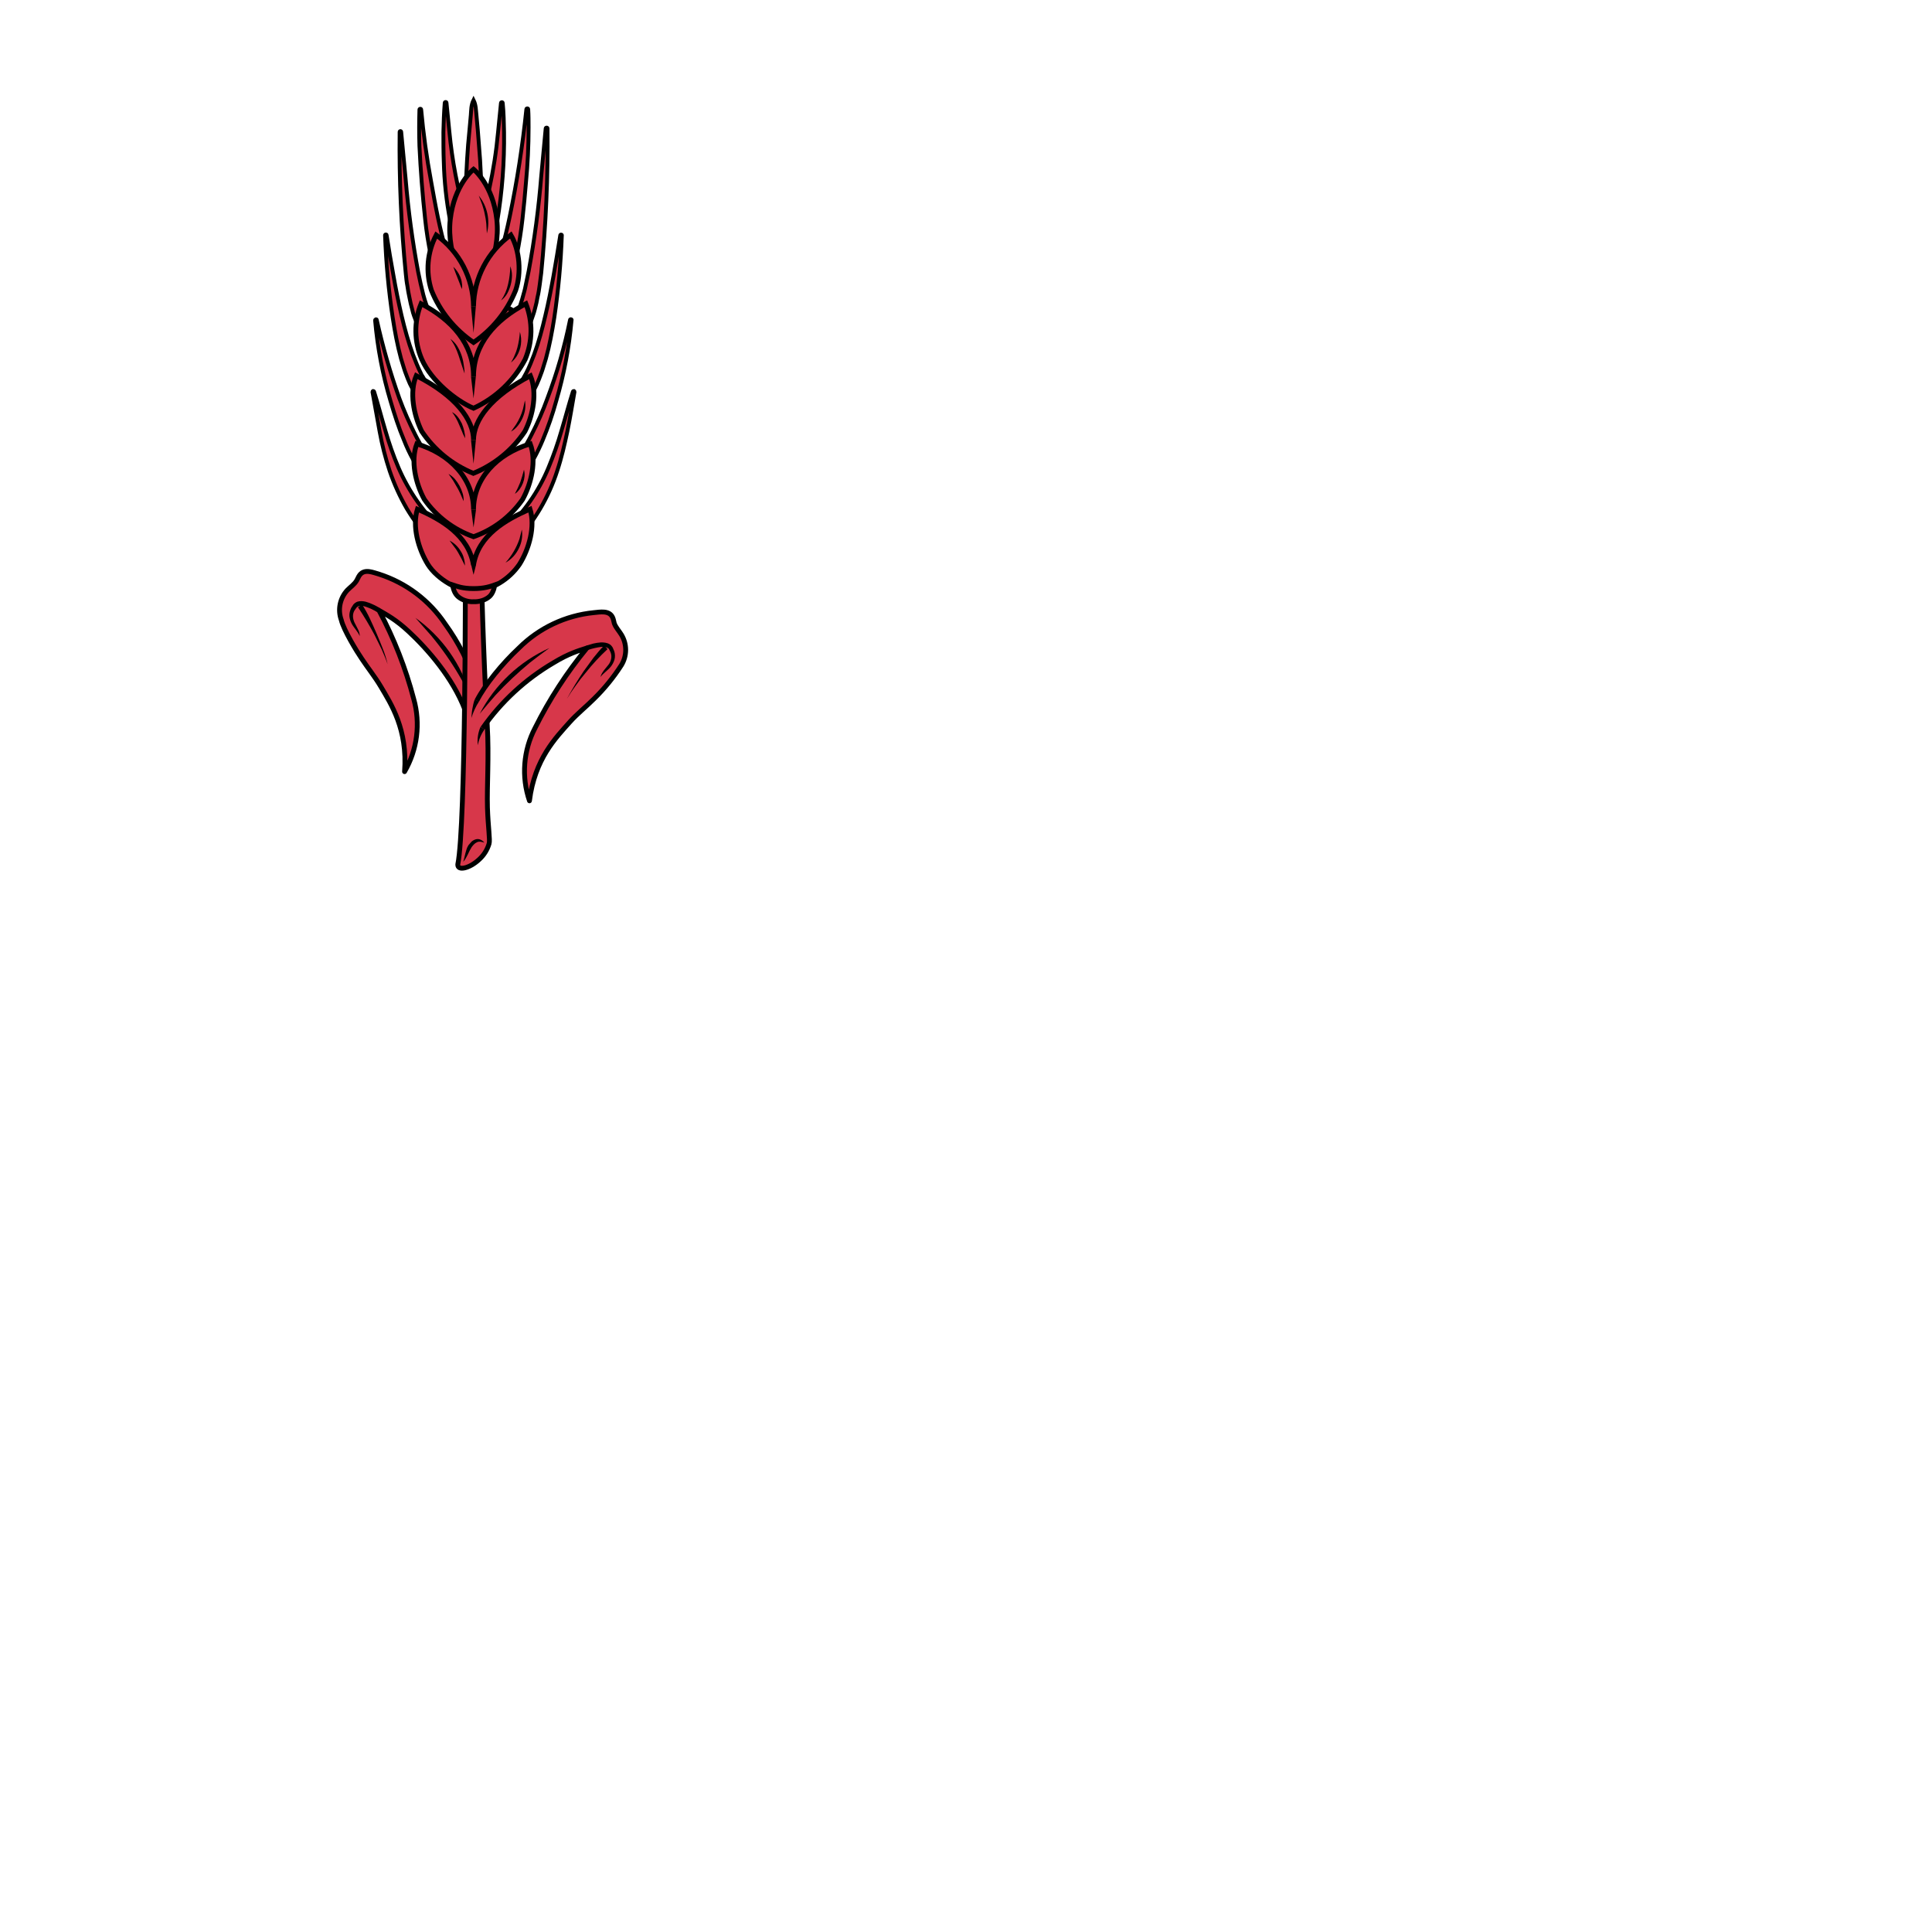
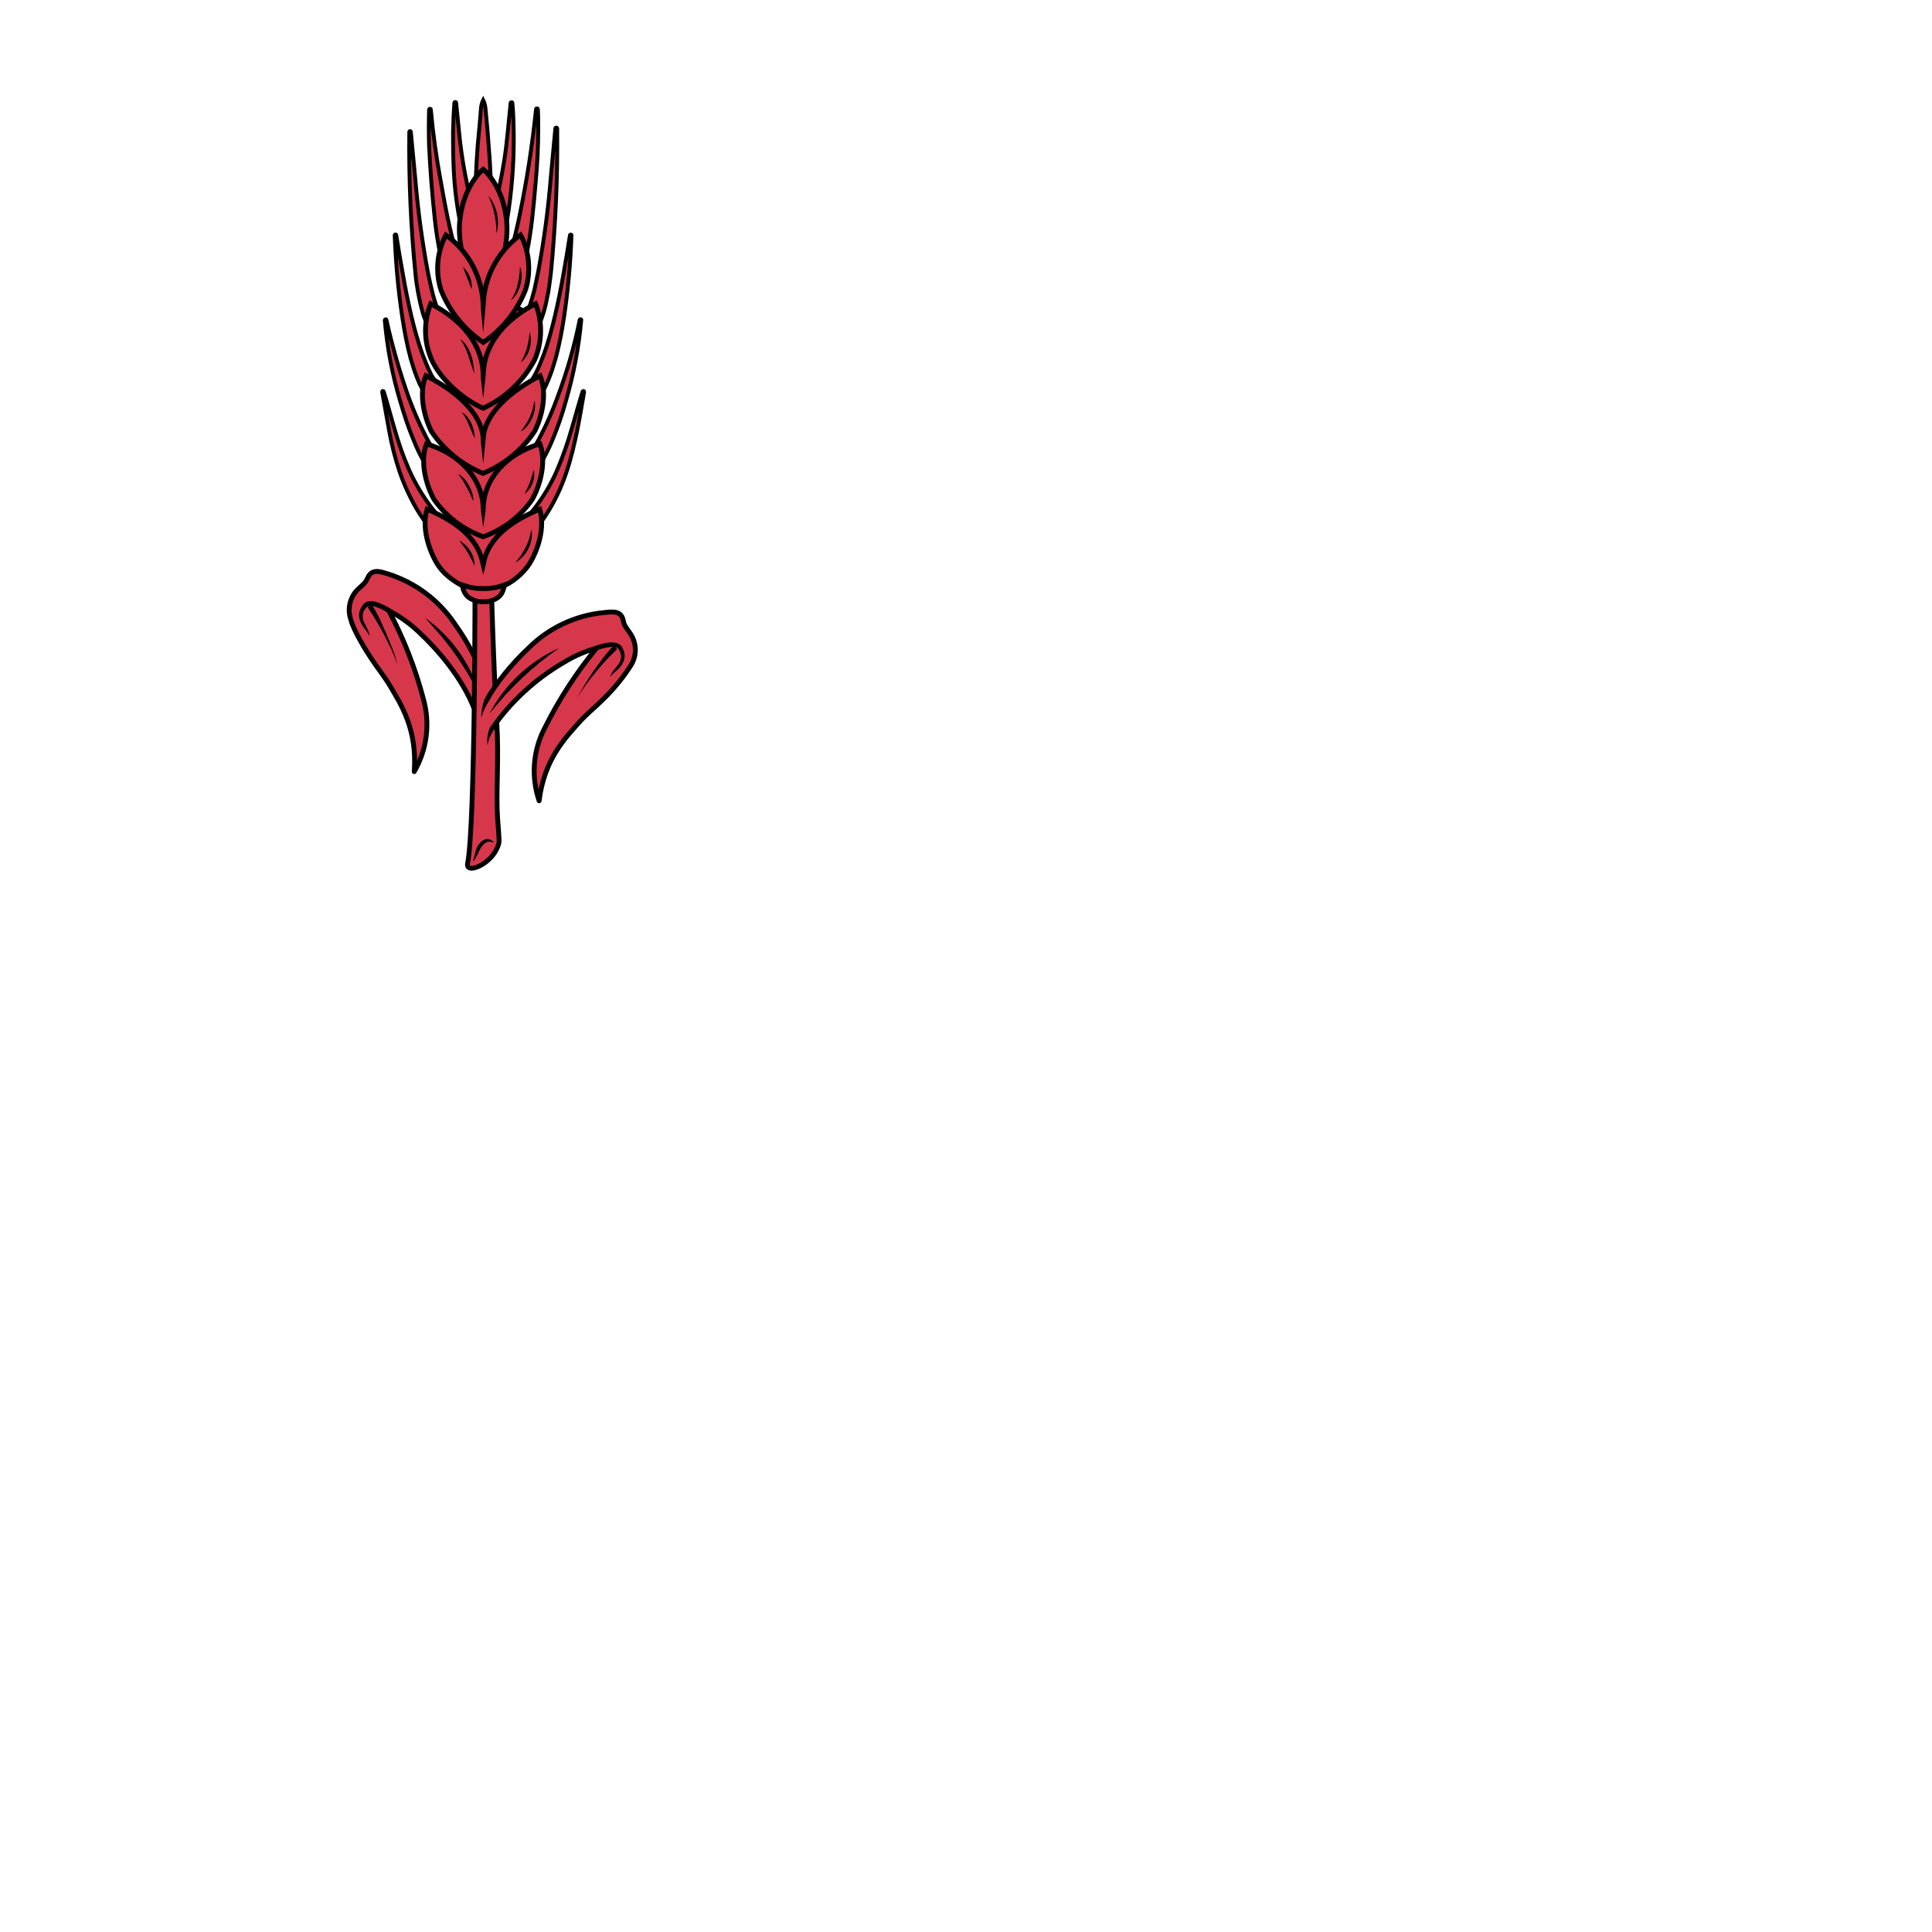
<svg xmlns="http://www.w3.org/2000/svg" fill="#d7374a" stroke="#000" viewBox="50 50 200 200">
  <g id="wheatStalk" stroke-width=".5">
    <g>
-       <path class="secondary" stroke-linejoin="round" d="M99.26 120.8a22.77 22.77 0 0 0-3.18-6.21 13.02 13.02 0 0 0-6.83-5.15c-.64-.18-1.5-.58-2.01.08-.14.18-.2.38-.32.58-.24.4-.65.67-.97 1a3.02 3.02 0 0 0-.62 3.08c.24 1.03 1.6 3.26 2.11 4 .64.97 1.37 1.87 1.97 2.88 1.08 1.83 2.8 4.44 2.47 8.82a9.72 9.72 0 0 0 .95-7.52 41.83 41.83 0 0 0-3.6-9.18c.78.46 1.75.96 3.07 2.19 1.93 1.79 4.55 4.76 5.83 8.1" />
+       <path class="secondary" stroke-linejoin="round" d="M100.26 120.8a22.77 22.77 0 0 0-3.18-6.21 13.02 13.02 0 0 0-6.83-5.15c-.64-.18-1.5-.58-2.01.08-.14.18-.2.38-.32.58-.24.4-.65.67-.97 1a3.02 3.02 0 0 0-.62 3.08c.24 1.03 1.6 3.26 2.11 4 .64.97 1.37 1.87 1.97 2.88 1.08 1.83 2.8 4.44 2.47 8.82a9.72 9.72 0 0 0 .95-7.52 41.83 41.83 0 0 0-3.6-9.18c.78.46 1.75.96 3.07 2.19 1.93 1.79 4.55 4.76 5.83 8.1" />
      <g stroke="none" fill="#000">
-         <path d="M89.07 113.38a5.87 5.87 0 0 0-1.3-.6 1.35 1.35 0 0 0-.63-.04.52.52 0 0 0-.22.14l-.2.28c-.12.18-.18.4-.18.62s.06.46.16.67l.34.66c.12.22.2.48.2.74-.2-.48-.56-.8-.83-1.28a2.1 2.1 0 0 1-.24-.79c-.02-.28.06-.58.18-.84l.23-.36c.1-.12.24-.22.4-.29.32-.1.62-.06.88 0 .26.07.52.17.77.29.24.1.46.24.68.36l-.24.44z" />
-         <path d="M87.48 112.58a12.06 12.06 0 0 1 .82 1.48 51.66 51.66 0 0 1 1.33 3.1 11.46 11.46 0 0 1 .5 1.6c-.18-.52-.4-1.04-.62-1.54l-.74-1.5a34.21 34.21 0 0 0-1.71-2.86l.42-.28zm5.5 1.36a14.95 14.95 0 0 1 5.74 8.14c-.4-.74-.79-1.48-1.21-2.19a30.84 30.84 0 0 0-2.85-4.06l-1.67-1.89z" />
+         <path d="M90.07 113.38a5.87 5.87 0 0 0-1.3-.6 1.35 1.35 0 0 0-.63-.04.52.52 0 0 0-.22.14l-.2.28c-.12.18-.18.4-.18.62s.06.46.16.67l.34.66c.12.22.2.48.2.74-.2-.48-.56-.8-.83-1.28a2.1 2.1 0 0 1-.24-.79c-.02-.28.06-.58.18-.84l.23-.36c.1-.12.24-.22.4-.29.32-.1.62-.06.88 0 .26.07.52.17.77.29.24.1.46.24.68.36l-.24.44z" />
+         <path d="M88.48 112.58a12.06 12.06 0 0 1 .82 1.48 51.66 51.66 0 0 1 1.33 3.1 11.46 11.46 0 0 1 .5 1.6c-.18-.52-.4-1.04-.62-1.54l-.74-1.5a34.21 34.21 0 0 0-1.71-2.86l.42-.28zm5.5 1.36a14.95 14.95 0 0 1 5.74 8.14c-.4-.74-.79-1.48-1.21-2.19a30.84 30.84 0 0 0-2.85-4.06l-1.67-1.89z" />
      </g>
    </g>
-     <path class="secondary" d="M99.82 109.04s.18 8.02.62 16.04c.19 3.21-.04 6.25.02 8.5.06 2 .29 3.38.17 3.76a3.57 3.57 0 0 1-1.07 1.67c-.96.88-2.2 1.18-2.17.48.84-4.14.78-30.43.78-30.43" />
-     <path d="M96.77 80.84c1.85.56 3.88.32 5.7 1 .4.16.85.39.99.8.08.23.08.47.06.7-.06.77-.16 1.54-.34 2.3-1.57 6.74-1.59 13.55-1.2 20.46.01.29.03.59-.07.87-.08.28-.26.5-.44.72-.54.7-1.19 1.45-2.07 1.61a3.42 3.42 0 0 1-1.35-.12c-.66-.14-1.34-.3-1.8-.8a2.65 2.65 0 0 1-.55-1.37c-.26-1.91.32-3.82.56-5.71.22-1.7.18-3.44.16-5.17-.04-4.24.12-8.48.29-12.72" />
+     <path class="secondary" d="M100.82 109.04s.18 8.02.62 16.04c.19 3.21-.04 6.25.02 8.5.06 2 .29 3.38.17 3.76a3.57 3.57 0 0 1-1.07 1.67c-.96.88-2.2 1.18-2.17.48.84-4.14.78-30.43.78-30.43" />
+     <path d="M97.77 80.84c1.85.56 3.88.32 5.7 1 .4.16.85.39.99.8.08.23.08.47.06.7-.06.77-.16 1.54-.34 2.3-1.57 6.74-1.59 13.55-1.2 20.46.01.29.03.59-.07.87-.08.28-.26.5-.44.72-.54.7-1.19 1.45-2.07 1.61a3.42 3.42 0 0 1-1.35-.12c-.66-.14-1.34-.3-1.8-.8a2.65 2.65 0 0 1-.55-1.37c-.26-1.91.32-3.82.56-5.71.22-1.7.18-3.44.16-5.17-.04-4.24.12-8.48.29-12.72" />
    <g stroke-width=".4">
-       <path d="M99.02 60.36c.26.52.24 1.04.3 1.54l.14 1.55.24 3.12.16 3.11c.04 1.05.04 2.07-.04 3.12a.8.8 0 0 1-.86.72.8.8 0 0 1-.73-.72c-.1-1.05-.08-2.07-.04-3.12l.16-3.11c.06-1.05.14-2.07.25-3.12l.14-1.55c.04-.5.02-1.02.28-1.54zM93.1 83.33c-.16-.42-.34-.86-.42-1.27l-.16-.62-.13-.62c-.1-.42-.16-.83-.22-1.23-.08-.4-.12-.82-.16-1.22a133.3 133.3 0 0 1-.64-14.72c0-.04.04-.08.08-.08s.08.04.08.08l.46 4.87a95.56 95.56 0 0 0 1.3 9.65l.25 1.18.28 1.17.16.56.18.54c.1.38.28.69.43 1.03l.04.1a.82.82 0 1 1-1.53.64v-.06zm.22 7.92-.32-.5-.3-.5-.27-.53-.22-.52c-.12-.34-.28-.7-.38-1.05l-.32-1.04c-.38-1.4-.64-2.81-.86-4.24a75.86 75.86 0 0 1-.79-8.52c0-.04.04-.08.08-.08s.08.02.08.06l.34 2.1.37 2.1c.24 1.38.52 2.77.84 4.14.32 1.36.7 2.73 1.17 4.02l.38.96c.12.32.28.63.42.93.06.16.14.3.24.44l.24.42.28.38.29.36.08.1a.8.8 0 0 1-.17 1.15.8.8 0 0 1-1.14-.16c-.02.02-.04 0-.04-.02zm.64 8.2a16.9 16.9 0 0 1-2.13-3.86c-.56-1.32-1-2.7-1.4-4.06a41.83 41.83 0 0 1-1.6-8.38c0-.04.05-.08.09-.1.04 0 .08.02.08.06a67.88 67.88 0 0 0 2.33 8.1A35.98 35.98 0 0 0 93 95.03a17.27 17.27 0 0 0 2.23 3.38.82.82 0 0 1-1.25 1.08c.02-.02 0-.02-.02-.04zm.73 6.65a21.44 21.44 0 0 1-2.58-3.45 21.9 21.9 0 0 1-1.77-3.9 29.65 29.65 0 0 1-1.04-4.08l-.74-4.1c0-.04.02-.08.06-.1.04 0 .08.02.1.06.42 1.32.76 2.67 1.16 4 .38 1.32.83 2.63 1.37 3.88a19.62 19.62 0 0 0 4.6 6.55.84.84 0 0 1 .04 1.16.84.84 0 0 1-1.16.04l-.04-.06zm7.17-30.05c.36-1.16.64-2.37.9-3.6a109.24 109.24 0 0 0 1.73-11.15c0-.04.04-.08.1-.08.05 0 .09.04.09.08.04.64.04 1.27.04 1.9a59.25 59.25 0 0 1-.27 5.66c-.1 1.27-.22 2.51-.36 3.78a41.43 41.43 0 0 1-.6 3.8.82.82 0 0 1-.99.62.82.82 0 0 1-.62-.99c-.04.04-.02.02-.02-.02zm-1.97-3.61c.3-.93.54-1.9.75-2.86a47.17 47.17 0 0 0 .92-5.9l.3-3.02c0-.04.04-.08.1-.08.04 0 .08.04.08.08.1 1 .12 2.03.14 3.03a51.86 51.86 0 0 1-.7 9.19.84.84 0 0 1-.97.64.84.84 0 0 1-.64-.96l.02-.12zm-5.28 4.04a36.34 36.34 0 0 1-.6-3.8 126.07 126.07 0 0 1-.59-7.56 59.25 59.25 0 0 1 0-3.78c0-.04.04-.08.1-.08.04 0 .08.04.08.08a78.9 78.9 0 0 0 1.03 7.46c.22 1.22.44 2.47.7 3.7.26 1.22.54 2.43.9 3.6a.8.8 0 0 1-.54 1.02.8.8 0 0 1-1.02-.54l-.06-.1z" />
-       <path d="M96.6 72.86a37.39 37.39 0 0 1-.66-6.13c-.04-1.03-.04-2.03-.04-3.06.02-1 .06-2.03.14-3.03 0-.04.04-.08.1-.08.04 0 .08.04.08.08l.3 3.01a48.08 48.08 0 0 0 1.67 8.77c.14.44-.1.9-.52 1.04a.83.83 0 0 1-1.04-.52l-.02-.08zm6.84 9.77c.14-.34.3-.67.42-1.05l.18-.56.16-.58c.12-.39.2-.79.28-1.19l.25-1.2a95.13 95.13 0 0 0 1.3-9.81l.46-4.95c0-.04.04-.08.1-.08.05 0 .09.04.09.08a137.7 137.7 0 0 1-.65 14.96l-.16 1.24c-.06.42-.12.85-.22 1.25l-.12.62-.16.64c-.1.43-.28.87-.42 1.3a.8.8 0 0 1-1.05.47.8.8 0 0 1-.48-1.04l.02-.04v-.06zm0 7.58.28-.37.28-.38.24-.42.24-.44c.15-.3.3-.6.43-.93l.38-.96c.48-1.3.84-2.66 1.16-4.02.33-1.37.6-2.76.85-4.14l.36-2.1.34-2.1c0-.04.06-.08.1-.06.04 0 .08.04.06.08a76.3 76.3 0 0 1-.78 8.52c-.22 1.4-.48 2.83-.87 4.24l-.32 1.04c-.1.35-.26.7-.38 1.05l-.22.52-.26.53c-.08.18-.2.34-.3.5l-.32.5a.84.84 0 0 1-1.15.24.84.84 0 0 1-.24-1.14l.04-.04.08-.13zm-.66 8.2a17.27 17.27 0 0 0 2.23-3.38 32.28 32.28 0 0 0 1.67-3.82 51.68 51.68 0 0 0 2.33-8.1c0-.04.06-.08.1-.06.04 0 .08.04.06.08a43.54 43.54 0 0 1-1.59 8.38 33.47 33.47 0 0 1-1.4 4.06 19.7 19.7 0 0 1-2.14 3.86.8.8 0 0 1-1.14.16.8.8 0 0 1-.16-1.14l.04-.04zm-.6 6.55a18.35 18.35 0 0 0 4.6-6.55 35.4 35.4 0 0 0 1.36-3.88c.4-1.33.75-2.68 1.17-4a.11.11 0 0 1 .1-.06c.04.02.06.06.06.1-.24 1.36-.46 2.73-.74 4.1-.29 1.36-.6 2.73-1.05 4.08a19.4 19.4 0 0 1-4.34 7.35.82.82 0 0 1-1.23-1.1l.06-.04z" />
+       <path d="M100.02 60.36c.26.52.24 1.04.3 1.54l.14 1.55.24 3.12.16 3.11c.04 1.05.04 2.07-.04 3.12a.8.8 0 0 1-.86.72.8.8 0 0 1-.73-.72c-.1-1.05-.08-2.07-.04-3.12l.16-3.11c.06-1.05.14-2.07.25-3.12l.14-1.55c.04-.5.02-1.02.28-1.54zM94.1 83.33c-.16-.42-.34-.86-.42-1.27l-.16-.62-.13-.62c-.1-.42-.16-.83-.22-1.23-.08-.4-.12-.82-.16-1.22a133.3 133.3 0 0 1-.64-14.72c0-.04.04-.08.08-.08s.08.04.08.08l.46 4.87a95.56 95.56 0 0 0 1.3 9.65l.25 1.18.28 1.17.16.56.18.54c.1.38.28.69.43 1.03l.04.1a.82.82 0 1 1-1.53.64v-.06zm.22 7.92-.32-.5-.3-.5-.27-.53-.22-.52c-.12-.34-.28-.7-.38-1.05l-.32-1.04c-.38-1.4-.64-2.81-.86-4.24a75.86 75.86 0 0 1-.79-8.52c0-.04.04-.08.08-.08s.08.02.08.06l.34 2.1.37 2.1c.24 1.38.52 2.77.84 4.14.32 1.36.7 2.73 1.17 4.02l.38.96c.12.32.28.63.42.93.06.16.14.3.24.44l.24.42.28.38.29.36.08.1a.8.8 0 0 1-.17 1.15.8.8 0 0 1-1.14-.16c-.02.02-.04 0-.04-.02zm.64 8.2a16.9 16.9 0 0 1-2.13-3.86c-.56-1.32-1-2.7-1.4-4.06a41.83 41.83 0 0 1-1.6-8.38c0-.04.05-.08.09-.1.04 0 .08.02.08.06a67.88 67.88 0 0 0 2.33 8.1A35.98 35.98 0 0 0 94 95.03a17.27 17.27 0 0 0 2.23 3.38.82.82 0 0 1-1.25 1.08c.02-.02 0-.02-.02-.04zm.73 6.65a21.44 21.44 0 0 1-2.58-3.45 21.9 21.9 0 0 1-1.77-3.9 29.65 29.65 0 0 1-1.04-4.08l-.74-4.1c0-.04.02-.08.06-.1.04 0 .08.02.1.06.42 1.32.76 2.67 1.16 4 .38 1.32.83 2.63 1.37 3.88a19.62 19.62 0 0 0 4.6 6.55.84.84 0 0 1 .04 1.16.84.84 0 0 1-1.16.04l-.04-.06zm7.17-30.05c.36-1.16.64-2.37.9-3.6a109.24 109.24 0 0 0 1.73-11.15c0-.04.04-.08.1-.08.05 0 .09.04.09.08.04.64.04 1.27.04 1.9a59.25 59.25 0 0 1-.27 5.66c-.1 1.27-.22 2.51-.36 3.78a41.43 41.43 0 0 1-.6 3.8.82.82 0 0 1-.99.62.82.82 0 0 1-.62-.99c-.04.04-.02.02-.02-.02zm-1.97-3.61c.3-.93.54-1.9.75-2.86a47.17 47.17 0 0 0 .92-5.9l.3-3.02c0-.04.04-.08.1-.08.04 0 .08.04.08.08.1 1 .12 2.03.14 3.03a51.86 51.86 0 0 1-.7 9.19.84.84 0 0 1-.97.64.84.84 0 0 1-.64-.96l.02-.12zm-5.28 4.04a36.34 36.34 0 0 1-.6-3.8 126.07 126.07 0 0 1-.59-7.56 59.25 59.25 0 0 1 0-3.78c0-.04.04-.08.1-.08.04 0 .08.04.08.08a78.9 78.9 0 0 0 1.03 7.46c.22 1.22.44 2.47.7 3.7.26 1.22.54 2.43.9 3.6a.8.8 0 0 1-.54 1.02.8.8 0 0 1-1.02-.54l-.06-.1z" />
+       <path d="M97.6 72.86a37.39 37.39 0 0 1-.66-6.13c-.04-1.03-.04-2.03-.04-3.06.02-1 .06-2.03.14-3.03 0-.04.04-.08.1-.08.04 0 .08.04.08.08l.3 3.01a48.08 48.08 0 0 0 1.67 8.77c.14.44-.1.9-.52 1.04a.83.83 0 0 1-1.04-.52l-.02-.08zm6.84 9.77c.14-.34.3-.67.42-1.05l.18-.56.16-.58c.12-.39.2-.79.28-1.19l.25-1.2a95.13 95.13 0 0 0 1.3-9.81l.46-4.95c0-.04.04-.08.1-.08.05 0 .09.04.09.08a137.7 137.7 0 0 1-.65 14.96l-.16 1.24c-.06.42-.12.85-.22 1.25l-.12.62-.16.64c-.1.43-.28.87-.42 1.3a.8.8 0 0 1-1.05.47.8.8 0 0 1-.48-1.04l.02-.04v-.06zm0 7.58.28-.37.28-.38.24-.42.24-.44c.15-.3.3-.6.43-.93l.38-.96c.48-1.3.84-2.66 1.16-4.02.33-1.37.6-2.76.85-4.14l.36-2.1.34-2.1c0-.04.06-.08.1-.06.04 0 .08.04.06.08a76.3 76.3 0 0 1-.78 8.52c-.22 1.4-.48 2.83-.87 4.24l-.32 1.04c-.1.35-.26.7-.38 1.05l-.22.52-.26.53c-.08.18-.2.34-.3.5l-.32.5a.84.84 0 0 1-1.15.24.84.84 0 0 1-.24-1.14l.04-.04.08-.13zm-.66 8.2a17.27 17.27 0 0 0 2.23-3.38 32.28 32.28 0 0 0 1.67-3.82 51.68 51.68 0 0 0 2.33-8.1c0-.04.06-.08.1-.06.04 0 .08.04.06.08a43.54 43.54 0 0 1-1.59 8.38 33.47 33.47 0 0 1-1.4 4.06 19.7 19.7 0 0 1-2.14 3.86.8.8 0 0 1-1.14.16.8.8 0 0 1-.16-1.14l.04-.04zm-.6 6.55a18.35 18.35 0 0 0 4.6-6.55 35.4 35.4 0 0 0 1.36-3.88c.4-1.33.75-2.68 1.17-4a.11.11 0 0 1 .1-.06c.04.02.06.06.06.1-.24 1.36-.46 2.73-.74 4.1-.29 1.36-.6 2.73-1.05 4.08a19.4 19.4 0 0 1-4.34 7.35.82.82 0 0 1-1.23-1.1l.06-.04z" />
    </g>
-     <path d="M99.68 80.03s2.17-3.51 1.75-7.31c-.4-3.6-2.41-5.2-2.41-5.2s-2.01 1.6-2.41 5.2c-.43 3.78 1.74 7.31 1.74 7.31m.67 28.45c.5-3.06 3.33-4.7 5.85-5.77.56 1.79-.1 4.12-1.09 5.7a6.61 6.61 0 0 1-4.74 2.84c-1.47 0-3.76-1.25-4.75-2.83-.98-1.6-1.64-3.92-1.08-5.71 2.47 1.06 5.3 2.71 5.8 5.77" />
-     <path d="M99.02 102.75c0-3.18 2.4-5.77 5.87-6.8.66 1.75.12 4.1-.79 5.75a10.4 10.4 0 0 1-5.08 3.86 10.51 10.51 0 0 1-5.09-3.86c-.9-1.63-1.45-4-.78-5.75 3.46 1.03 5.87 3.64 5.87 6.8" />
-     <path d="M99.02 95.57c0-2.09 1.8-4.54 5.89-6.67.72 1.73.28 4.08-.57 5.75A11.74 11.74 0 0 1 99 99a11.72 11.72 0 0 1-5.35-4.36c-.82-1.67-1.29-4.04-.56-5.75 4.12 2.1 5.93 4.58 5.93 6.67" />
-     <path d="M99.02 88.98c0-3.34 2.23-5.87 5.42-7.54a7.64 7.64 0 0 1-.08 5.77 11.42 11.42 0 0 1-5.34 5.05c-1.81-.75-4.36-2.82-5.35-5.05a7.46 7.46 0 0 1-.08-5.77c3.2 1.67 5.43 4.18 5.43 7.54" />
-     <path d="M99.02 81.72a9.25 9.25 0 0 1 3.86-7.4c.94 1.61 1.1 3.97.5 5.73a11.88 11.88 0 0 1-4.36 5.4 11.88 11.88 0 0 1-4.36-5.4 7.38 7.38 0 0 1 .5-5.72 9.25 9.25 0 0 1 3.86 7.4" />
+     <path d="M100.68 80.03s2.17-3.51 1.75-7.31c-.4-3.6-2.41-5.2-2.41-5.2s-2.01 1.6-2.41 5.2c-.43 3.78 1.74 7.31 1.74 7.31m.67 28.45c.5-3.06 3.33-4.7 5.85-5.77.56 1.79-.1 4.12-1.09 5.7a6.61 6.61 0 0 1-4.74 2.84c-1.47 0-3.76-1.25-4.75-2.83-.98-1.6-1.64-3.92-1.08-5.71 2.47 1.06 5.3 2.71 5.8 5.77" />
+     <path d="M100.02 102.75c0-3.18 2.4-5.77 5.87-6.8.66 1.75.12 4.1-.79 5.75a10.4 10.4 0 0 1-5.08 3.86 10.51 10.51 0 0 1-5.09-3.86c-.9-1.63-1.45-4-.78-5.75 3.46 1.03 5.87 3.64 5.87 6.8" />
+     <path d="M100.02 95.57c0-2.09 1.8-4.54 5.89-6.67.72 1.73.28 4.08-.57 5.75A11.74 11.74 0 0 1 100 99a11.72 11.72 0 0 1-5.35-4.36c-.82-1.67-1.29-4.04-.56-5.75 4.12 2.1 5.93 4.58 5.93 6.67" />
+     <path d="M100.02 88.98c0-3.34 2.23-5.87 5.42-7.54a7.64 7.64 0 0 1-.08 5.77 11.42 11.42 0 0 1-5.34 5.05c-1.81-.75-4.36-2.82-5.35-5.05a7.46 7.46 0 0 1-.08-5.77c3.2 1.67 5.43 4.18 5.43 7.54" />
+     <path d="M100.02 81.72a9.25 9.25 0 0 1 3.86-7.4c.94 1.61 1.1 3.97.5 5.73a11.88 11.88 0 0 1-4.36 5.4 11.88 11.88 0 0 1-4.36-5.4 7.38 7.38 0 0 1 .5-5.72 9.25 9.25 0 0 1 3.86 7.4" />
    <g stroke="none" fill="#000">
-       <polygon points="99.28 102.75 99.02 104.6 98.78 102.75" />
-       <polygon points="99.26 95.57 99.02 98 98.76 95.57" />
-       <polygon points="99.26 88.98 99.02 91.25 98.76 88.98" />
-       <polygon points="99.26 81.72 99.02 84.46 98.76 81.72" />
-       <polygon points="99.28 108.48 99.02 109.5 98.78 108.48" />
+       <polygon points="100.28 102.75 100.02 104.6 99.78 102.75" />
+       <polygon points="100.26 95.57 100.02 98 99.76 95.57" />
+       <polygon points="100.26 88.98 100.02 91.25 99.76 88.98" />
+       <polygon points="100.26 81.72 100.02 84.46 99.76 81.72" />
+       <polygon points="100.28 108.48 100.02 109.5 99.78 108.48" />
    </g>
    <g>
-       <path class="secondary" stroke-linejoin="round" d="M99.36 122.53c.82-1.61 2.61-3.82 4.36-5.45a12.78 12.78 0 0 1 7.74-3.66c.66-.06 1.6-.26 1.95.48.1.2.12.42.18.63.16.44.5.78.74 1.18a3.02 3.02 0 0 1 0 3.14 19.84 19.84 0 0 1-2.85 3.5c-.82.82-1.73 1.54-2.5 2.4-1.42 1.6-3.63 3.8-4.17 8.15a9.59 9.59 0 0 1 .58-7.54 43.74 43.74 0 0 1 5.37-8.28c-.87.28-1.9.58-3.46 1.53a23.42 23.42 0 0 0-7.34 6.77" />
+       <path class="secondary" stroke-linejoin="round" d="M100.36 122.53c.82-1.61 2.61-3.82 4.36-5.45a12.78 12.78 0 0 1 7.74-3.66c.66-.06 1.6-.26 1.95.48.1.2.12.42.18.63.16.44.5.78.74 1.18a3.02 3.02 0 0 1 0 3.14 19.84 19.84 0 0 1-2.85 3.5c-.82.82-1.73 1.54-2.5 2.4-1.42 1.6-3.63 3.8-4.17 8.15a9.59 9.59 0 0 1 .58-7.54 43.74 43.74 0 0 1 5.37-8.28c-.87.28-1.9.58-3.46 1.53a23.42 23.42 0 0 0-7.34 6.77" />
      <g stroke="none" fill="#000">
-         <path d="m110.68 116.84.74-.22c.26-.06.52-.1.8-.12.28 0 .59.02.87.18.14.08.26.22.34.36l.16.38c.08.26.1.58.02.86s-.22.53-.38.73c-.34.42-.77.66-1.07 1.08.06-.26.2-.48.36-.7l.47-.58c.14-.18.24-.4.28-.63.04-.22.02-.44-.06-.64l-.14-.3a.4.4 0 0 0-.18-.18 1.4 1.4 0 0 0-.6-.1 7.1 7.1 0 0 0-1.41.32l-.2-.44z" />
-         <path d="M112.89 117.2a21.27 21.27 0 0 0-2.25 2.43 16.62 16.62 0 0 0-1.03 1.33 16.62 16.62 0 0 0-.92 1.38 33.95 33.95 0 0 1 1.74-2.87l1-1.37c.35-.44.71-.88 1.11-1.28l.35.38zm-6.01-.12c-.69.5-1.35.98-2 1.5a36.12 36.12 0 0 0-3.6 3.4c-.55.63-1.08 1.25-1.62 1.91a15.12 15.12 0 0 1 7.22-6.81zm-2.86-12.26a3.22 3.22 0 0 1-.32 1.97 3.34 3.34 0 0 1-1.37 1.46 7.18 7.18 0 0 0 1.45-2.47l.24-.96zm.22-6.2c.06.23.08.47.06.71a2.7 2.7 0 0 1-.5 1.3c-.14.19-.3.37-.5.49l.3-.6.26-.6.2-.63.18-.66zm.1-7.17c.06.3.06.62.02.93a3.58 3.58 0 0 1-.76 1.7c-.2.25-.44.45-.7.6l.52-.74a5.89 5.89 0 0 0 .72-1.6l.2-.89zm-.52-7.1a3.1 3.1 0 0 1-.34 2.54c-.16.24-.36.46-.58.64.14-.26.28-.5.38-.76.12-.26.2-.5.28-.79a8.82 8.82 0 0 0 .26-1.62zm-1-6.79c.12.3.18.63.18.95a3.96 3.96 0 0 1-.49 1.87 2.21 2.21 0 0 1-.64.72 4.66 4.66 0 0 0 .73-1.7c.08-.31.12-.61.16-.91.04-.28.06-.6.06-.93zm-3.26-7.31a4.42 4.42 0 0 1 .84 3.92l-.06-1.03a7.74 7.74 0 0 0-.16-.98c-.06-.33-.16-.65-.26-.97l-.36-.94zm-2.63 7.37a3.02 3.02 0 0 1 .72 1.05c.08.2.14.4.16.62.04.2.04.42.02.64-.1-.2-.18-.38-.24-.58l-.22-.56-.22-.56-.22-.6zm-.3 7.46c.26.2.5.44.68.72a4.72 4.72 0 0 1 .68 1.87c.06.32.1.67.1.99l-.32-.95-.3-.92c-.1-.3-.22-.6-.36-.89-.12-.26-.3-.52-.48-.82zm.16 7.58c.24.12.44.3.6.5.16.2.3.44.42.68.1.24.18.5.24.75.06.26.1.5.1.78-.12-.24-.24-.46-.32-.7l-.3-.7c-.1-.23-.2-.47-.32-.67a4.42 4.42 0 0 0-.42-.64zm-.35 6.4c.25.15.47.33.65.53a4.18 4.18 0 0 1 .8 1.47c.08.26.12.54.1.82a20.9 20.9 0 0 1-.32-.74c-.12-.24-.22-.48-.36-.7l-.4-.69-.47-.68zm.1 6.9a2.9 2.9 0 0 1 1.15 1.09c.14.22.26.46.32.72.08.26.12.53.12.79l-.34-.69-.36-.66a4.25 4.25 0 0 0-.42-.62l-.47-.63z" />
+         <path d="m111.68 116.84.74-.22c.26-.06.52-.1.8-.12.28 0 .59.02.87.18.14.08.26.22.34.36l.16.38c.08.26.1.58.02.86s-.22.53-.38.73c-.34.42-.77.66-1.07 1.08.06-.26.2-.48.36-.7l.47-.58c.14-.18.24-.4.28-.63.04-.22.02-.44-.06-.64l-.14-.3a.4.4 0 0 0-.18-.18 1.4 1.4 0 0 0-.6-.1 7.1 7.1 0 0 0-1.41.32l-.2-.44z" />
+         <path d="M113.89 117.2a21.27 21.27 0 0 0-2.25 2.43 16.62 16.62 0 0 0-1.03 1.33 16.62 16.62 0 0 0-.92 1.38 33.95 33.95 0 0 1 1.74-2.87l1-1.37c.35-.44.71-.88 1.11-1.28l.35.38zm-6.01-.12c-.69.5-1.35.98-2 1.5a36.12 36.12 0 0 0-3.6 3.4c-.55.63-1.08 1.25-1.62 1.91a15.12 15.12 0 0 1 7.22-6.81zm-2.86-12.26a3.22 3.22 0 0 1-.32 1.97 3.34 3.34 0 0 1-1.37 1.46 7.18 7.18 0 0 0 1.45-2.47l.24-.96zm.22-6.2c.06.23.08.47.06.71a2.7 2.7 0 0 1-.5 1.3c-.14.19-.3.37-.5.49l.3-.6.26-.6.2-.63.18-.66zm.1-7.17c.06.3.06.62.02.93a3.58 3.58 0 0 1-.76 1.7c-.2.25-.44.45-.7.6l.52-.74a5.89 5.89 0 0 0 .72-1.6l.2-.89zm-.52-7.1a3.1 3.1 0 0 1-.34 2.54c-.16.24-.36.46-.58.64.14-.26.28-.5.38-.76.12-.26.2-.5.28-.79a8.82 8.82 0 0 0 .26-1.62zm-1-6.79c.12.3.18.63.18.95a3.96 3.96 0 0 1-.49 1.87 2.21 2.21 0 0 1-.64.72 4.66 4.66 0 0 0 .73-1.7c.08-.31.12-.61.16-.91.04-.28.06-.6.06-.93zm-3.26-7.31a4.42 4.42 0 0 1 .84 3.92l-.06-1.03a7.74 7.74 0 0 0-.16-.98c-.06-.33-.16-.65-.26-.97l-.36-.94zm-2.63 7.37a3.02 3.02 0 0 1 .72 1.05c.08.2.14.4.16.62.04.2.04.42.02.64-.1-.2-.18-.38-.24-.58l-.22-.56-.22-.56-.22-.6zm-.3 7.46c.26.2.5.44.68.72a4.72 4.72 0 0 1 .68 1.87c.06.32.1.67.1.99l-.32-.95-.3-.92c-.1-.3-.22-.6-.36-.89-.12-.26-.3-.52-.48-.82zm.16 7.58c.24.12.44.3.6.5.16.2.3.44.42.68.1.24.18.5.24.75.06.26.1.5.1.78-.12-.24-.24-.46-.32-.7l-.3-.7c-.1-.23-.2-.47-.32-.67a4.42 4.42 0 0 0-.42-.64zm-.35 6.4c.25.15.47.33.65.53a4.18 4.18 0 0 1 .8 1.47c.08.26.12.54.1.82a20.9 20.9 0 0 1-.32-.74c-.12-.24-.22-.48-.36-.7l-.4-.69-.47-.68zm.1 6.9a2.9 2.9 0 0 1 1.15 1.09c.14.22.26.46.32.72.08.26.12.53.12.79l-.34-.69-.36-.66a4.25 4.25 0 0 0-.42-.62l-.47-.63z" />
      </g>
    </g>
-     <path class="secondary" d="M99.02 110.93c-1.15 0-1.73-.24-2.15-.38.02.4.22.94.56 1.22.4.34 1 .55 1.6.52.59.02 1.2-.16 1.62-.52.34-.28.52-.84.56-1.22-.46.16-1.05.38-2.2.38z" />
+     <path class="secondary" d="M100.02 110.93c-1.15 0-1.73-.24-2.15-.38.02.4.22.94.56 1.22.4.34 1 .55 1.6.52.59.02 1.2-.16 1.62-.52.34-.28.52-.84.56-1.22-.46.16-1.05.38-2.2.38z" />
    <g stroke="none" fill="#000">
-       <path d="M100.16 125.5a4.1 4.1 0 0 0-.7 1.65 3.74 3.74 0 0 1 .28-1.9l.42.25zm-.58-2.87a6.63 6.63 0 0 0-.78 1.7c.02-.32.04-.64.1-.96.06-.32.12-.64.24-.96l.44.22zm.56 14.6a3.22 3.22 0 0 0-.42-.1c-.14 0-.24 0-.36.07-.2.08-.4.3-.54.5a6.43 6.43 0 0 0-.39.75c-.14.26-.26.54-.48.76.1-.28.14-.56.22-.85l.12-.42c.04-.14.1-.28.2-.44l.33-.38c.12-.1.28-.2.46-.24a.7.7 0 0 1 .5.06c.16.08.28.18.36.3z" />
+       <path d="M101.16 125.5a4.1 4.1 0 0 0-.7 1.65 3.74 3.74 0 0 1 .28-1.9l.42.25zm-.58-2.87a6.63 6.63 0 0 0-.78 1.7c.02-.32.04-.64.1-.96.06-.32.12-.64.24-.96l.44.22zm.56 14.6a3.22 3.22 0 0 0-.42-.1c-.14 0-.24 0-.36.07-.2.08-.4.3-.54.5a6.43 6.43 0 0 0-.39.75c-.14.26-.26.54-.48.76.1-.28.14-.56.22-.85l.12-.42c.04-.14.1-.28.2-.44l.33-.38c.12-.1.28-.2.46-.24a.7.7 0 0 1 .5.06c.16.08.28.18.36.3z" />
    </g>
  </g>
</svg>
